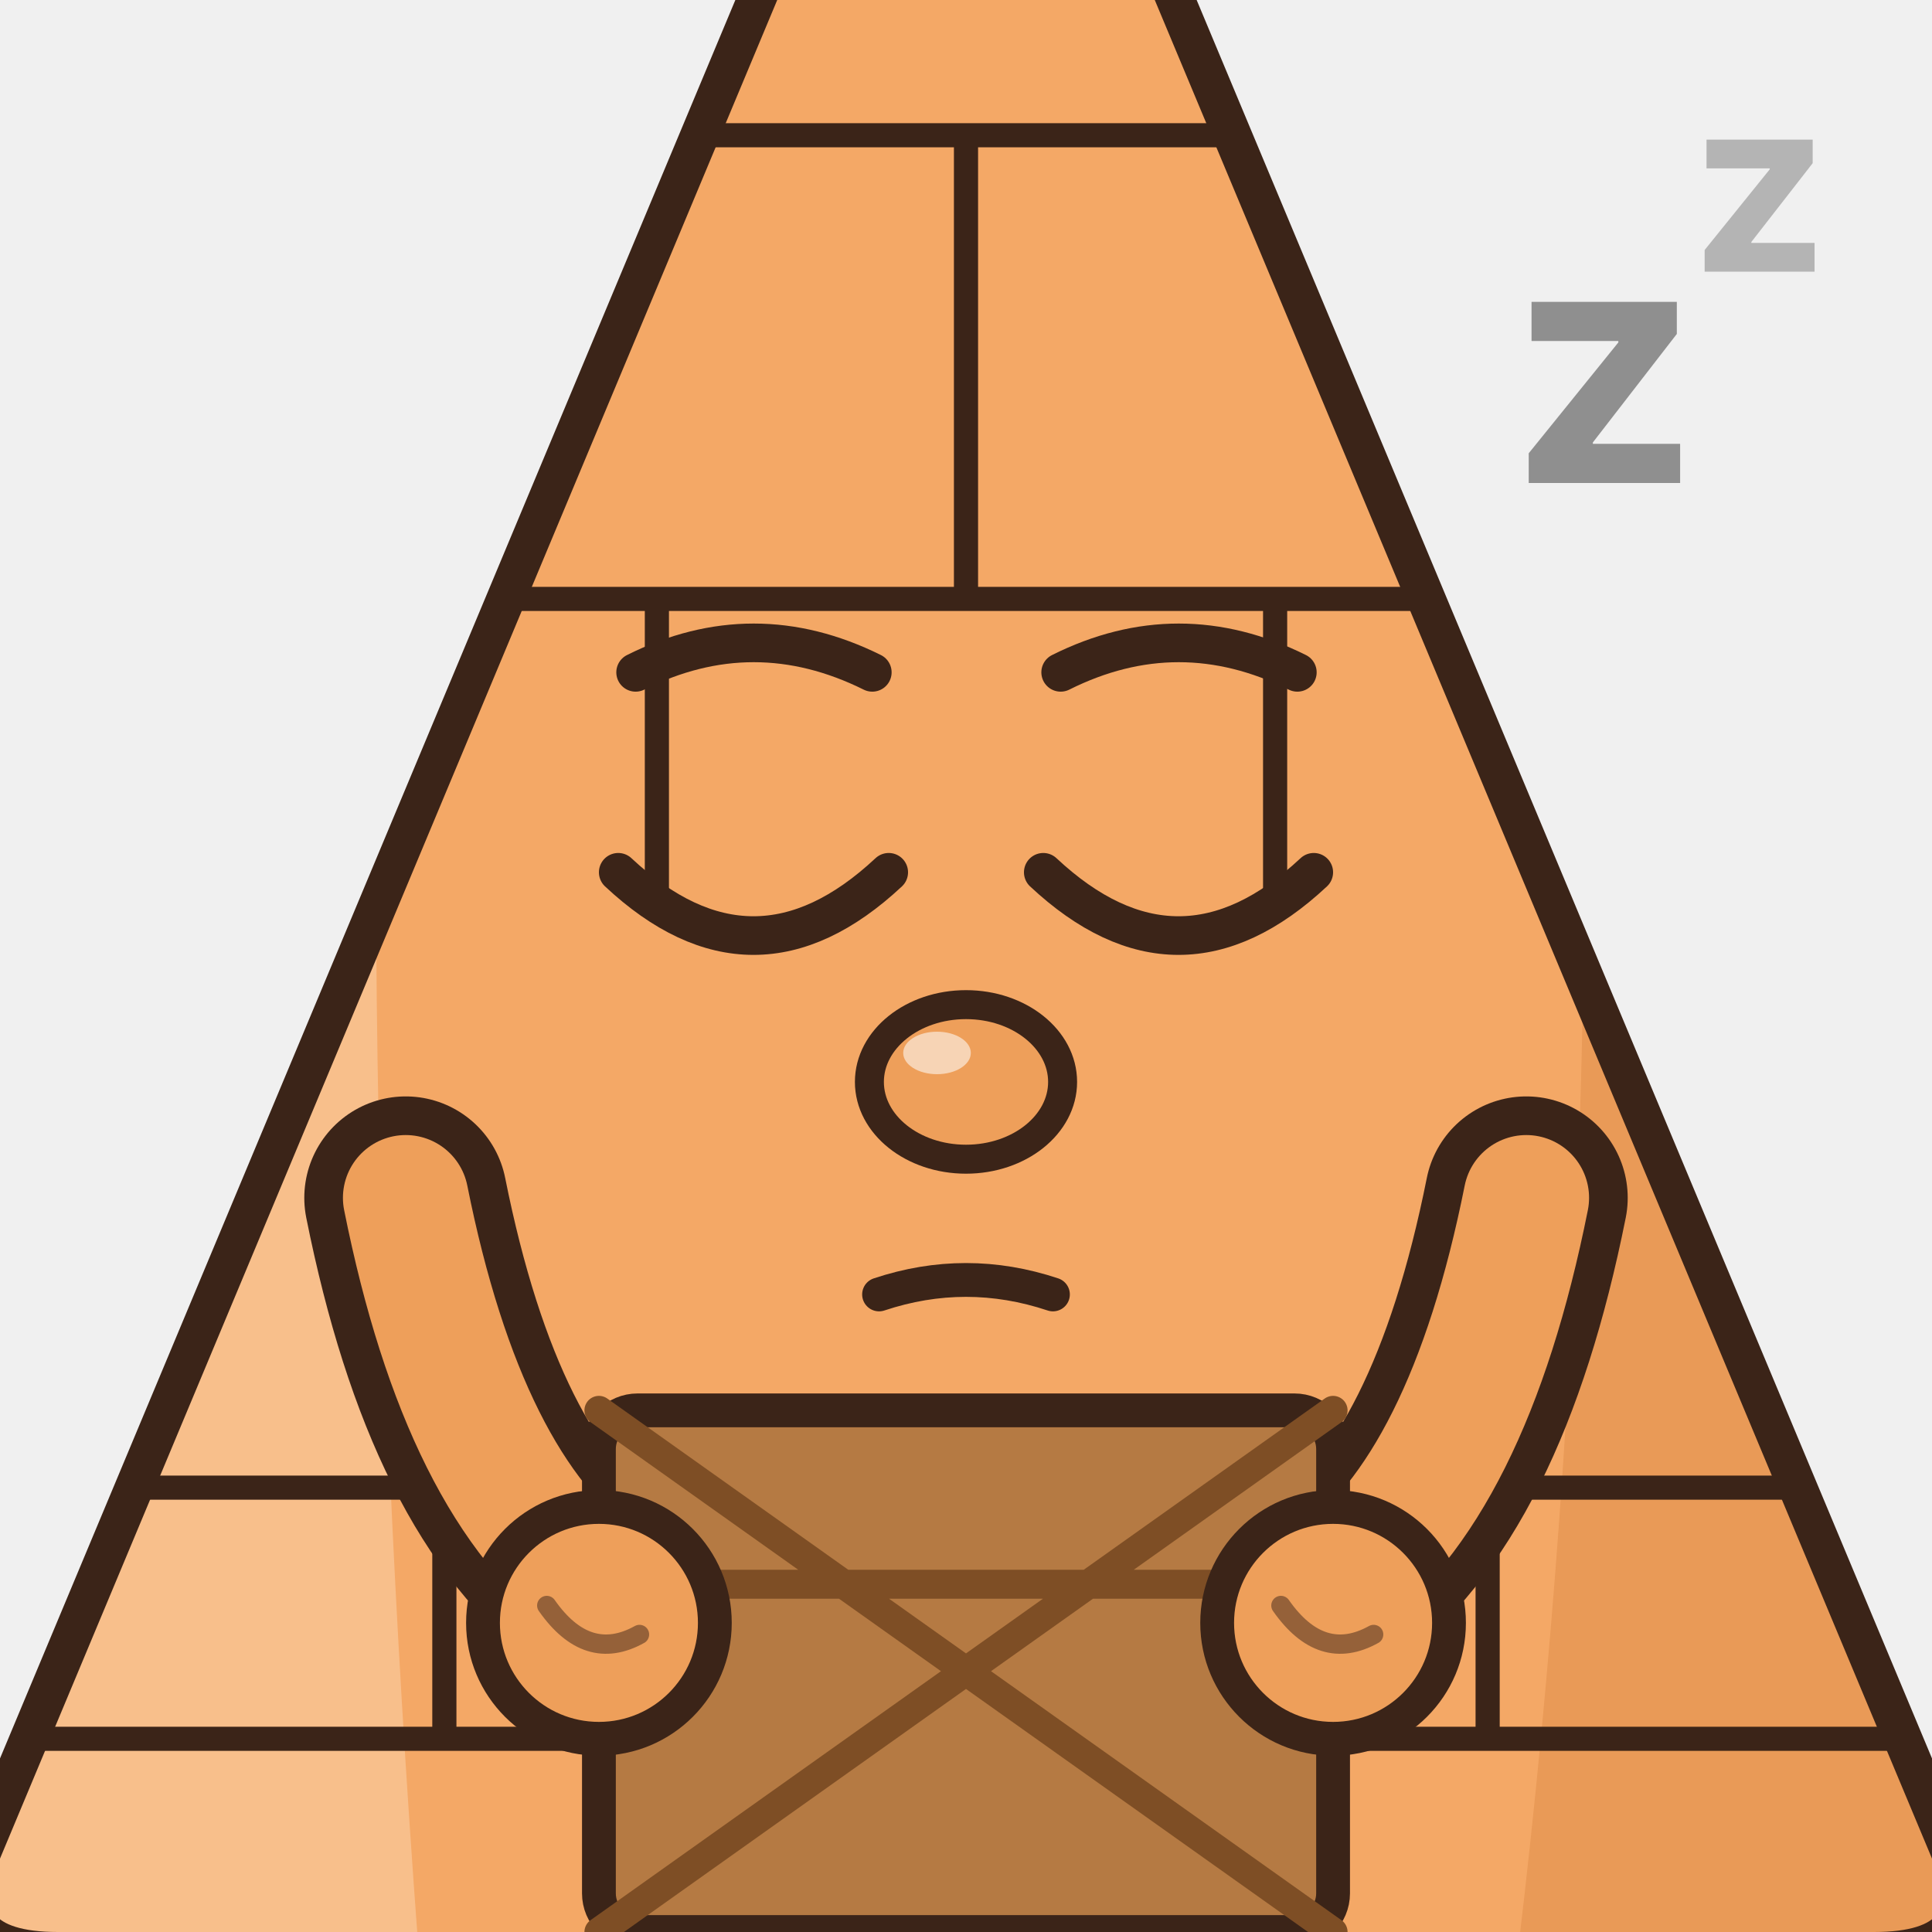
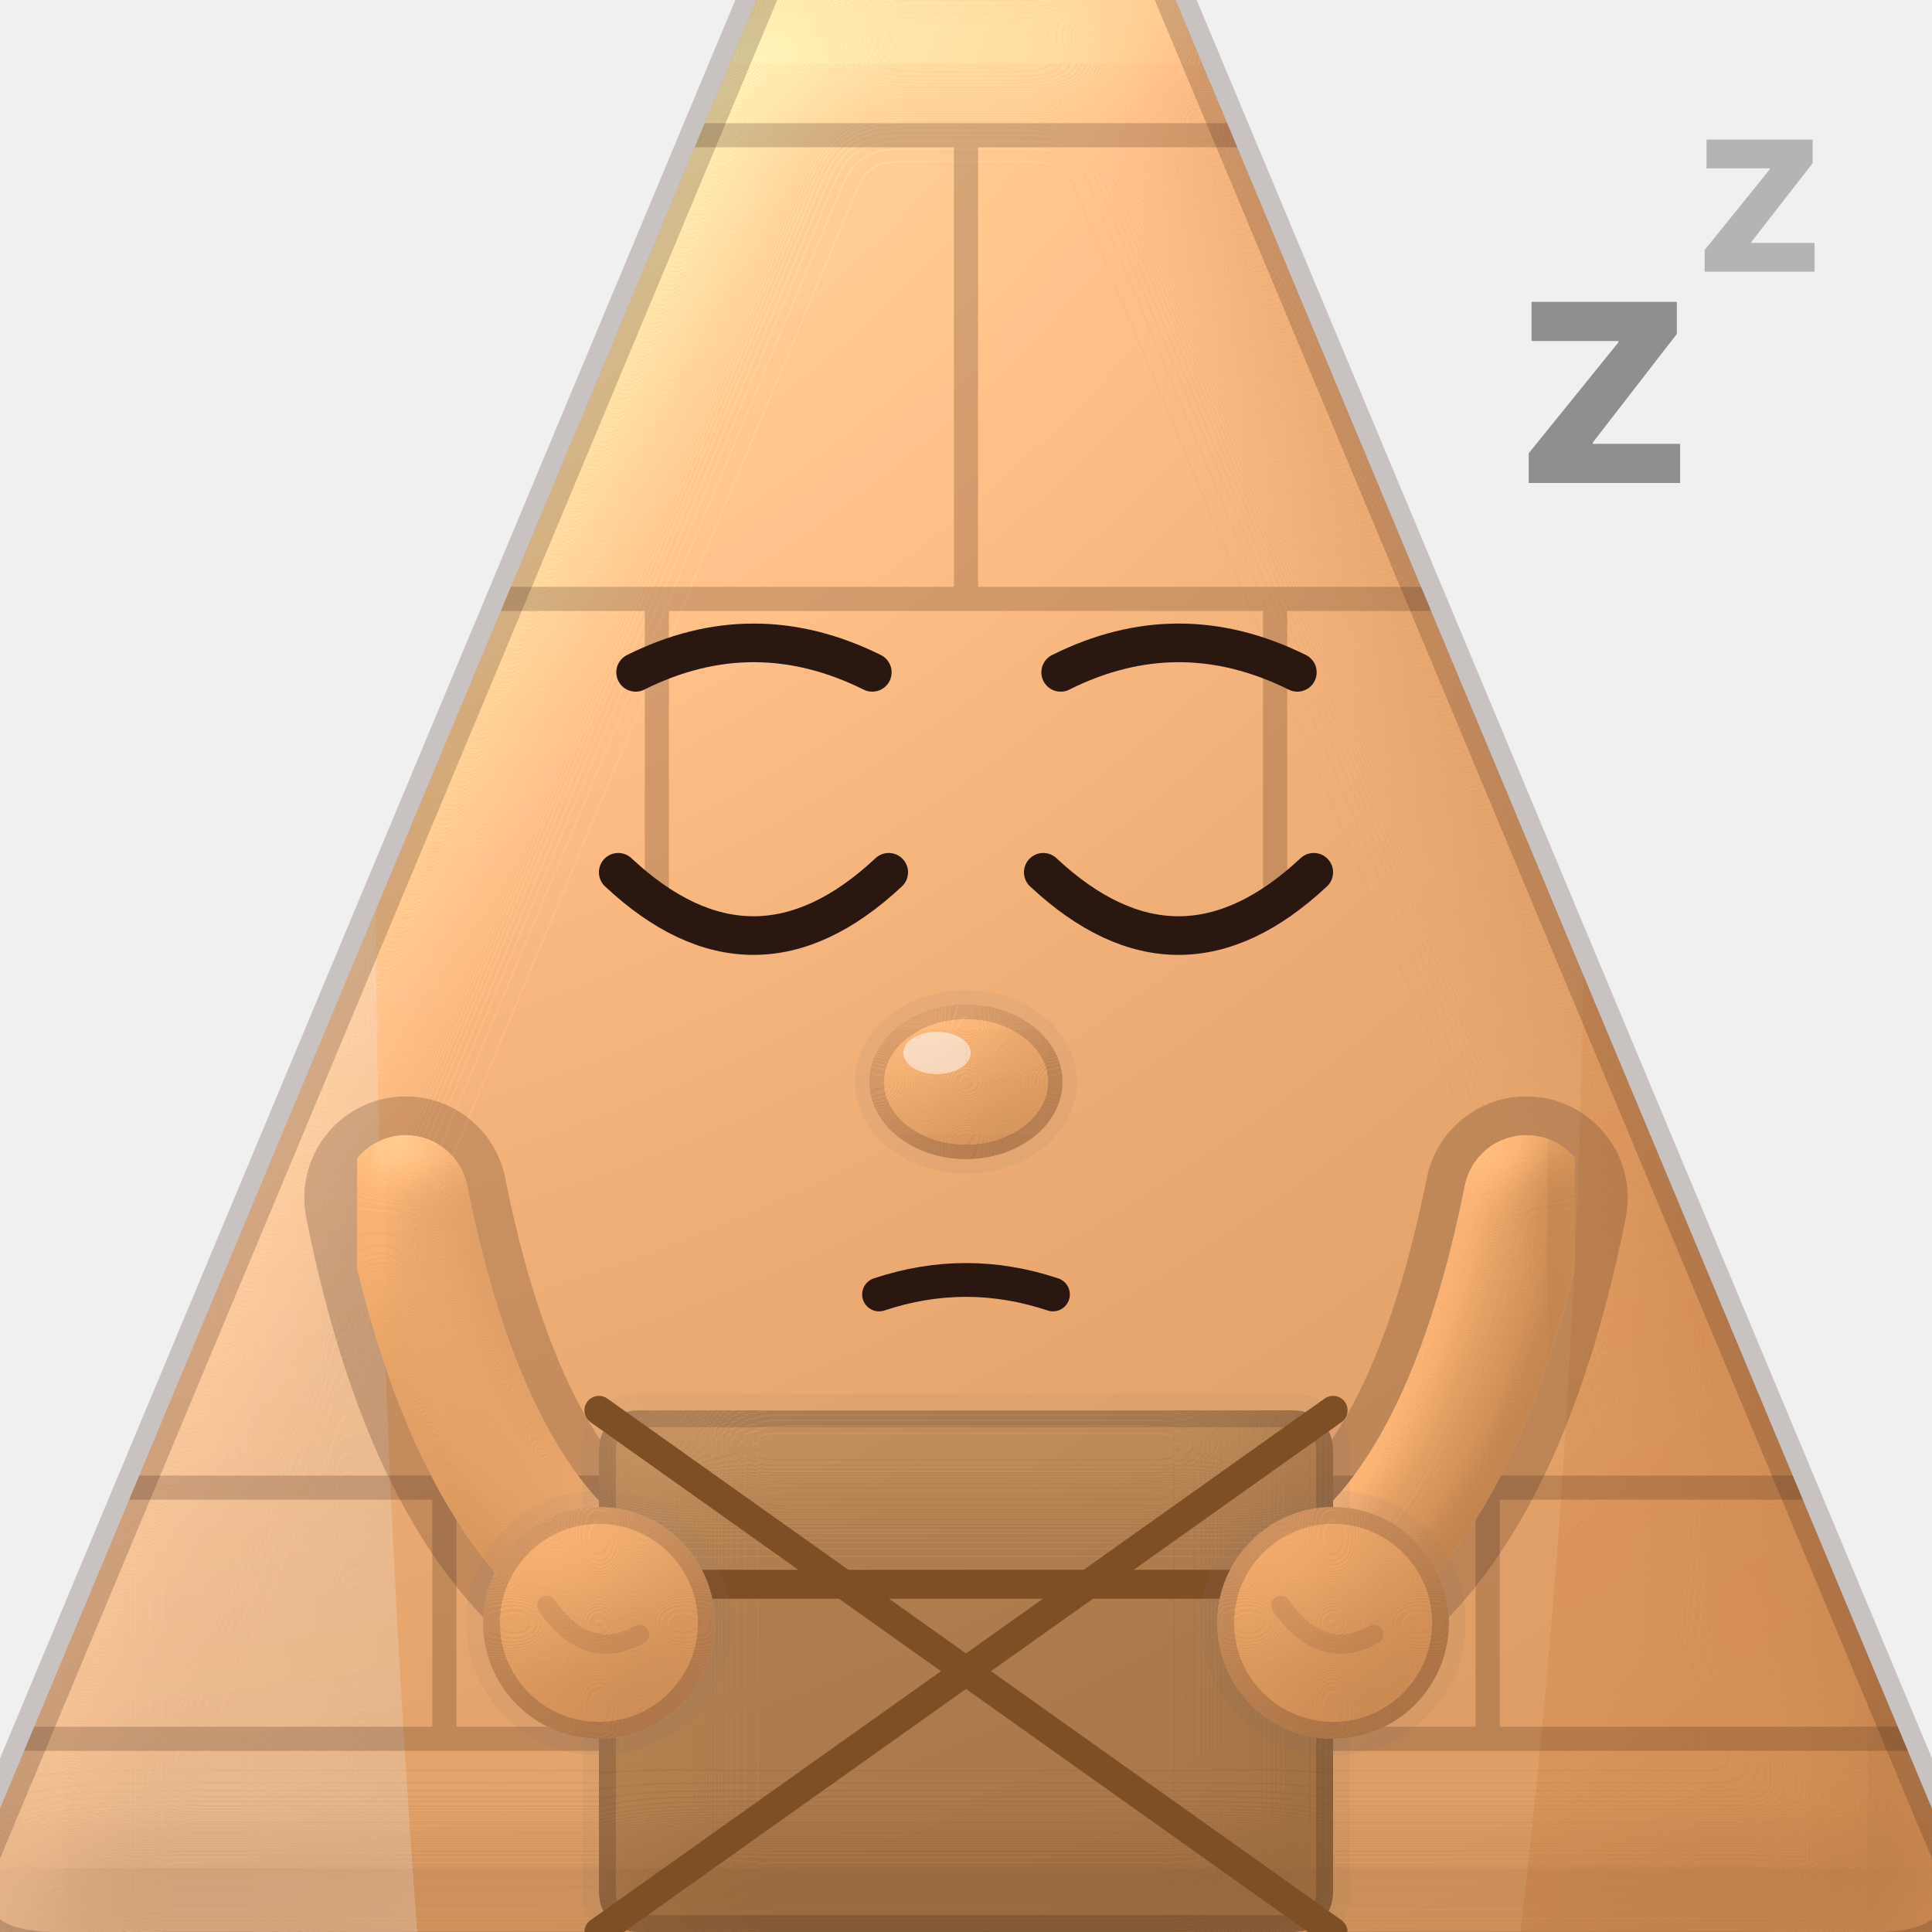
<svg xmlns="http://www.w3.org/2000/svg" viewBox="0 0 64 64" width="48" height="48" role="img" aria-label="Giza, Inventory, dropped">
  <defs>
    <filter id="sm-giza-s" x="-50%" y="-50%" width="200%" height="200%">
      <feGaussianBlur stdDeviation="6" />
    </filter>
+     <filter id="sm-giza-clay" x="-25%" y="-25%" width="150%" height="150%" color-interpolation-filters="sRGB">
+       <feGaussianBlur in="SourceAlpha" stdDeviation="7" result="b" />
+       <feDiffuseLighting in="b" surfaceScale="6" diffuseConstant="1.15" lighting-color="#fff" result="d">
+         <feDistantLight azimuth="235" elevation="48" />
+       </feDiffuseLighting>
+       <feComposite in="d" in2="SourceAlpha" operator="in" result="d2" />
+       <feBlend in="SourceGraphic" in2="d2" mode="multiply" result="m" />
+       <feSpecularLighting in="b" surfaceScale="6" specularConstant=".55" specularExponent="22" lighting-color="#fff" result="s">
+         <fePointLight x="40" y="20" z="260" />
+       </feSpecularLighting>
+       <feComposite in="s" in2="SourceAlpha" operator="in" result="s2" />
+       <feComposite in="m" in2="s2" operator="arithmetic" k2="1" k3=".85" result="lit" />
+       <feComposite in="lit" in2="SourceAlpha" operator="in" />
+     </filter>
+     <filter id="sm-giza-tube" x="-25%" y="-25%" width="150%" height="150%" color-interpolation-filters="sRGB">
+       <feGaussianBlur in="SourceAlpha" stdDeviation="3" result="b" />
+       <feDiffuseLighting in="b" surfaceScale="4" diffuseConstant="1.15" lighting-color="#fff" result="d">
+         <feDistantLight azimuth="235" elevation="48" />
+       </feDiffuseLighting>
+       <feComposite in="d" in2="SourceAlpha" operator="in" result="d2" />
+       <feBlend in="SourceGraphic" in2="d2" mode="multiply" result="m" />
+       <feSpecularLighting in="b" surfaceScale="4" specularConstant=".55" specularExponent="22" lighting-color="#fff" result="s">
+         <fePointLight x="40" y="20" z="260" />
+       </feSpecularLighting>
+       <feComposite in="s" in2="SourceAlpha" operator="in" result="s2" />
+       <feComposite in="m" in2="s2" operator="arithmetic" k2="1" k3=".85" result="lit" />
+       <feComposite in="lit" in2="SourceAlpha" operator="in" />
+     </filter>
  </defs>
  <g transform="scale(0.32) translate(-50 -98)">
-     <rect x="117" y="296" width="18" height="34" rx="6" fill="#EE9F5A" stroke="#3B2418" stroke-width="3.5" />
-     <rect x="165" y="296" width="18" height="34" rx="6" fill="#EE9F5A" stroke="#3B2418" stroke-width="3.5" />
-     <path d="M140 322 L114 322 L112 334 Q92 336 90 348 L90 352 L144 352 L144 338 Q144 328 140 322 Z" fill="#8A4E2B" stroke="#3B2418" stroke-width="3.5" stroke-linejoin="round" />
-     <path d="M144 348 L90 348 L90 355 L144 355 Z" fill="#5E3219" stroke="#3B2418" stroke-width="3" stroke-linejoin="round" />
+     <rect x="117" y="296" width="18" height="34" rx="6" fill="#EE9F5A" stroke="#3B2418" stroke-opacity=".22" stroke-width="3.5" filter="url(#sm-giza-clay)" />
+     <rect x="165" y="296" width="18" height="34" rx="6" fill="#EE9F5A" stroke="#3B2418" stroke-opacity=".22" stroke-width="3.5" filter="url(#sm-giza-clay)" />
+     <path d="M140 322 L114 322 L112 334 Q92 336 90 348 L90 352 L144 352 L144 338 Q144 328 140 322 Z" fill="#8A4E2B" stroke="#3B2418" stroke-opacity=".22" stroke-width="3.5" stroke-linejoin="round" filter="url(#sm-giza-clay)" />
+     <path d="M144 348 L90 348 L90 355 L144 355 Z" fill="#5E3219" stroke="#3B2418" stroke-opacity=".22" stroke-width="3" stroke-linejoin="round" filter="url(#sm-giza-clay)" />
    <path d="M134 328 L120 334 M120 328 L134 334" fill="none" stroke="#E2B07A" stroke-width="2.5" stroke-linecap="round" stroke-linejoin="round" />
-     <path d="M160 322 L186 322 L188 334 Q208 336 210 348 L210 352 L156 352 L156 338 Q156 328 160 322 Z" fill="#8A4E2B" stroke="#3B2418" stroke-width="3.5" stroke-linejoin="round" />
-     <path d="M156 348 L210 348 L210 355 L156 355 Z" fill="#5E3219" stroke="#3B2418" stroke-width="3" stroke-linejoin="round" />
+     <path d="M160 322 L186 322 L188 334 Q208 336 210 348 L210 352 L156 352 L156 338 Q156 328 160 322 Z" fill="#8A4E2B" stroke="#3B2418" stroke-opacity=".22" stroke-width="3.5" stroke-linejoin="round" filter="url(#sm-giza-clay)" />
+     <path d="M156 348 L210 348 L210 355 L156 355 Z" fill="#5E3219" stroke="#3B2418" stroke-opacity=".22" stroke-width="3" stroke-linejoin="round" filter="url(#sm-giza-clay)" />
    <path d="M166 328 L180 334 M180 328 L166 334" fill="none" stroke="#E2B07A" stroke-width="2.5" stroke-linecap="round" stroke-linejoin="round" />
    <clipPath id="sm-giza-c">
      <path d="M150 60 Q156 60 160 70 L252 290 Q256 300 244 300 L56 300 Q44 300 48 290 L140 70 Q144 60 150 60 Z" />
    </clipPath>
-     <path d="M150 60 Q156 60 160 70 L252 290 Q256 300 244 300 L56 300 Q44 300 48 290 L140 70 Q144 60 150 60 Z" fill="#F4A866" />
+     <path d="M150 60 Q156 60 160 70 L252 290 Q256 300 244 300 L56 300 Q44 300 48 290 L140 70 Q144 60 150 60 Z" fill="#F4A866" filter="url(#sm-giza-clay)" />
    <g clip-path="url(#sm-giza-c)">
-       <path d="M200 0 L340 0 L340 370 L196 370 Q230 200 200 0 Z" fill="#D27A34" opacity="0.32" />
-       <path d="M0 0 L104 0 Q76 160 100 370 L0 370 Z" fill="#FFE1C4" opacity="0.4" />
-       <path d="M30 112 L270 112 M30 160 L270 160 M30 252 L270 252 M30 278 L270 278 M150 112 L150 160 M118 160 L118 192 M182 160 L182 192 M96 252 L96 278 M204 252 L204 278 M150 278 L150 300" fill="none" stroke="#3B2418" stroke-width="2.5" stroke-linecap="round" stroke-linejoin="round" />
+       <path d="M200 0 L340 0 L340 370 L196 370 Q230 200 200 0 Z" fill="#D27A34" opacity="0.32" filter="url(#sm-giza-clay)" />
+       <path d="M0 0 L104 0 Q76 160 100 370 L0 370 Z" fill="#FFE1C4" opacity="0.4" filter="url(#sm-giza-clay)" />
+       <path d="M30 112 L270 112 M30 160 L270 160 M30 252 L270 252 M30 278 L270 278 M150 112 L150 160 M118 160 L118 192 M182 160 L182 192 M96 252 L96 278 M204 252 L204 278 M150 278 L150 300" fill="none" stroke="#3B2418" stroke-opacity=".22" stroke-width="2.5" stroke-linecap="round" stroke-linejoin="round" />
    </g>
-     <path d="M150 60 Q156 60 160 70 L252 290 Q256 300 244 300 L56 300 Q44 300 48 290 L140 70 Q144 60 150 60 Z" fill="none" stroke="#3B2418" stroke-width="4" stroke-linecap="round" stroke-linejoin="round" />
-     <ellipse cx="150" cy="210" rx="10" ry="8" fill="#EE9F5A" stroke="#3B2418" stroke-width="3" />
-     <ellipse cx="147" cy="207" rx="3.5" ry="2.2" fill="#fff" opacity=".55" />
+     <path d="M150 60 Q156 60 160 70 L252 290 Q256 300 244 300 L56 300 Q44 300 48 290 L140 70 Q144 60 150 60 Z" fill="none" stroke="#3B2418" stroke-opacity=".22" stroke-width="4" stroke-linecap="round" stroke-linejoin="round" />
+     <ellipse cx="150" cy="210" rx="10" ry="8" fill="#EE9F5A" stroke="#3B2418" stroke-opacity=".22" stroke-width="3" filter="url(#sm-giza-clay)" />
+     <ellipse cx="147" cy="207" rx="3.5" ry="2.2" fill="#fff" opacity=".55" filter="url(#sm-giza-clay)" />
    <g>
-       <path d="M114 188.3 Q128 201.4 142 188.3" fill="none" stroke="#3B2418" stroke-width="4" stroke-linecap="round" />
-       <path d="M158 188.3 Q172 201.4 186 188.3" fill="none" stroke="#3B2418" stroke-width="4" stroke-linecap="round" />
+       <path d="M114 188.3 Q128 201.4 142 188.3" fill="none" stroke="#2A1810" stroke-width="4" stroke-linecap="round" />
+       <path d="M158 188.3 Q172 201.4 186 188.3" fill="none" stroke="#2A1810" stroke-width="4" stroke-linecap="round" />
    </g>
-     <path d="M115.8 167.6 Q128 161.5 140.3 167.6 M184.3 167.6 Q172 161.5 159.8 167.6" fill="none" stroke="#3B2418" stroke-width="4" stroke-linecap="round" />
-     <path d="M141 232 Q150 229 159 232" fill="none" stroke="#3B2418" stroke-width="3.5" stroke-linecap="round" />
-     <path d="M92 222 Q98 252 112 262" fill="none" stroke="#3B2418" stroke-width="21" stroke-linecap="round" stroke-linejoin="round" />
-     <path d="M92 222 Q98 252 112 262" fill="none" stroke="#EE9F5A" stroke-width="13" stroke-linecap="round" stroke-linejoin="round" />
-     <path d="M208 222 Q202 252 188 262" fill="none" stroke="#3B2418" stroke-width="21" stroke-linecap="round" stroke-linejoin="round" />
-     <path d="M208 222 Q202 252 188 262" fill="none" stroke="#EE9F5A" stroke-width="13" stroke-linecap="round" stroke-linejoin="round" />
-     <rect x="112" y="244" width="76" height="54" rx="4" fill="#B57A43" stroke="#3B2418" stroke-width="3.5" />
+     <path d="M115.8 167.6 Q128 161.5 140.3 167.6 M184.3 167.6 Q172 161.5 159.8 167.6" fill="none" stroke="#2A1810" stroke-width="4" stroke-linecap="round" />
+     <path d="M141 232 Q150 229 159 232" fill="none" stroke="#2A1810" stroke-width="3.5" stroke-linecap="round" />
+     <path d="M92 222 Q98 252 112 262" fill="none" stroke="#3B2418" stroke-opacity=".22" stroke-width="21" stroke-linecap="round" stroke-linejoin="round" />
+     <path d="M92 222 Q98 252 112 262" fill="none" stroke="#EE9F5A" stroke-width="13" stroke-linecap="round" stroke-linejoin="round" filter="url(#sm-giza-tube)" />
+     <path d="M208 222 Q202 252 188 262" fill="none" stroke="#3B2418" stroke-opacity=".22" stroke-width="21" stroke-linecap="round" stroke-linejoin="round" />
+     <path d="M208 222 Q202 252 188 262" fill="none" stroke="#EE9F5A" stroke-width="13" stroke-linecap="round" stroke-linejoin="round" filter="url(#sm-giza-tube)" />
+     <rect x="112" y="244" width="76" height="54" rx="4" fill="#B57A43" stroke="#3B2418" stroke-opacity=".22" stroke-width="3.5" filter="url(#sm-giza-clay)" />
    <path d="M112 244 L188 298 M188 244 L112 298 M112 262 L188 262" fill="none" stroke="#7E4E25" stroke-width="3" stroke-linecap="round" stroke-linejoin="round" />
-     <circle cx="112" cy="266" r="12" fill="#EE9F5A" stroke="#3B2418" stroke-width="3.5" />
-     <path d="M106.6 264.2 Q110.8 270.2 116.2 267.2" fill="none" stroke="#3B2418" stroke-width="2" stroke-linecap="round" opacity=".5" />
-     <circle cx="188" cy="266" r="12" fill="#EE9F5A" stroke="#3B2418" stroke-width="3.5" />
-     <path d="M182.6 264.2 Q186.8 270.2 192.2 267.2" fill="none" stroke="#3B2418" stroke-width="2" stroke-linecap="round" opacity=".5" />
+     <circle cx="112" cy="266" r="12" fill="#EE9F5A" stroke="#3B2418" stroke-opacity=".22" stroke-width="3.5" filter="url(#sm-giza-clay)" />
+     <path d="M106.6 264.2 Q110.8 270.2 116.2 267.2" fill="none" stroke="#3B2418" stroke-opacity=".22" stroke-width="2" stroke-linecap="round" opacity=".5" />
+     <circle cx="188" cy="266" r="12" fill="#EE9F5A" stroke="#3B2418" stroke-opacity=".22" stroke-width="3.5" filter="url(#sm-giza-clay)" />
+     <path d="M182.6 264.2 Q186.8 270.2 192.2 267.2" fill="none" stroke="#3B2418" stroke-opacity=".22" stroke-width="2" stroke-linecap="round" opacity=".5" />
  </g>
  <text x="50" y="16" font-family="Inter,system-ui,sans-serif" font-size="11" font-weight="700" fill="#8f8f8f">z</text>
  <text x="56" y="9" font-family="Inter,system-ui,sans-serif" font-size="8" font-weight="700" fill="#b4b4b4">z</text>
</svg>
